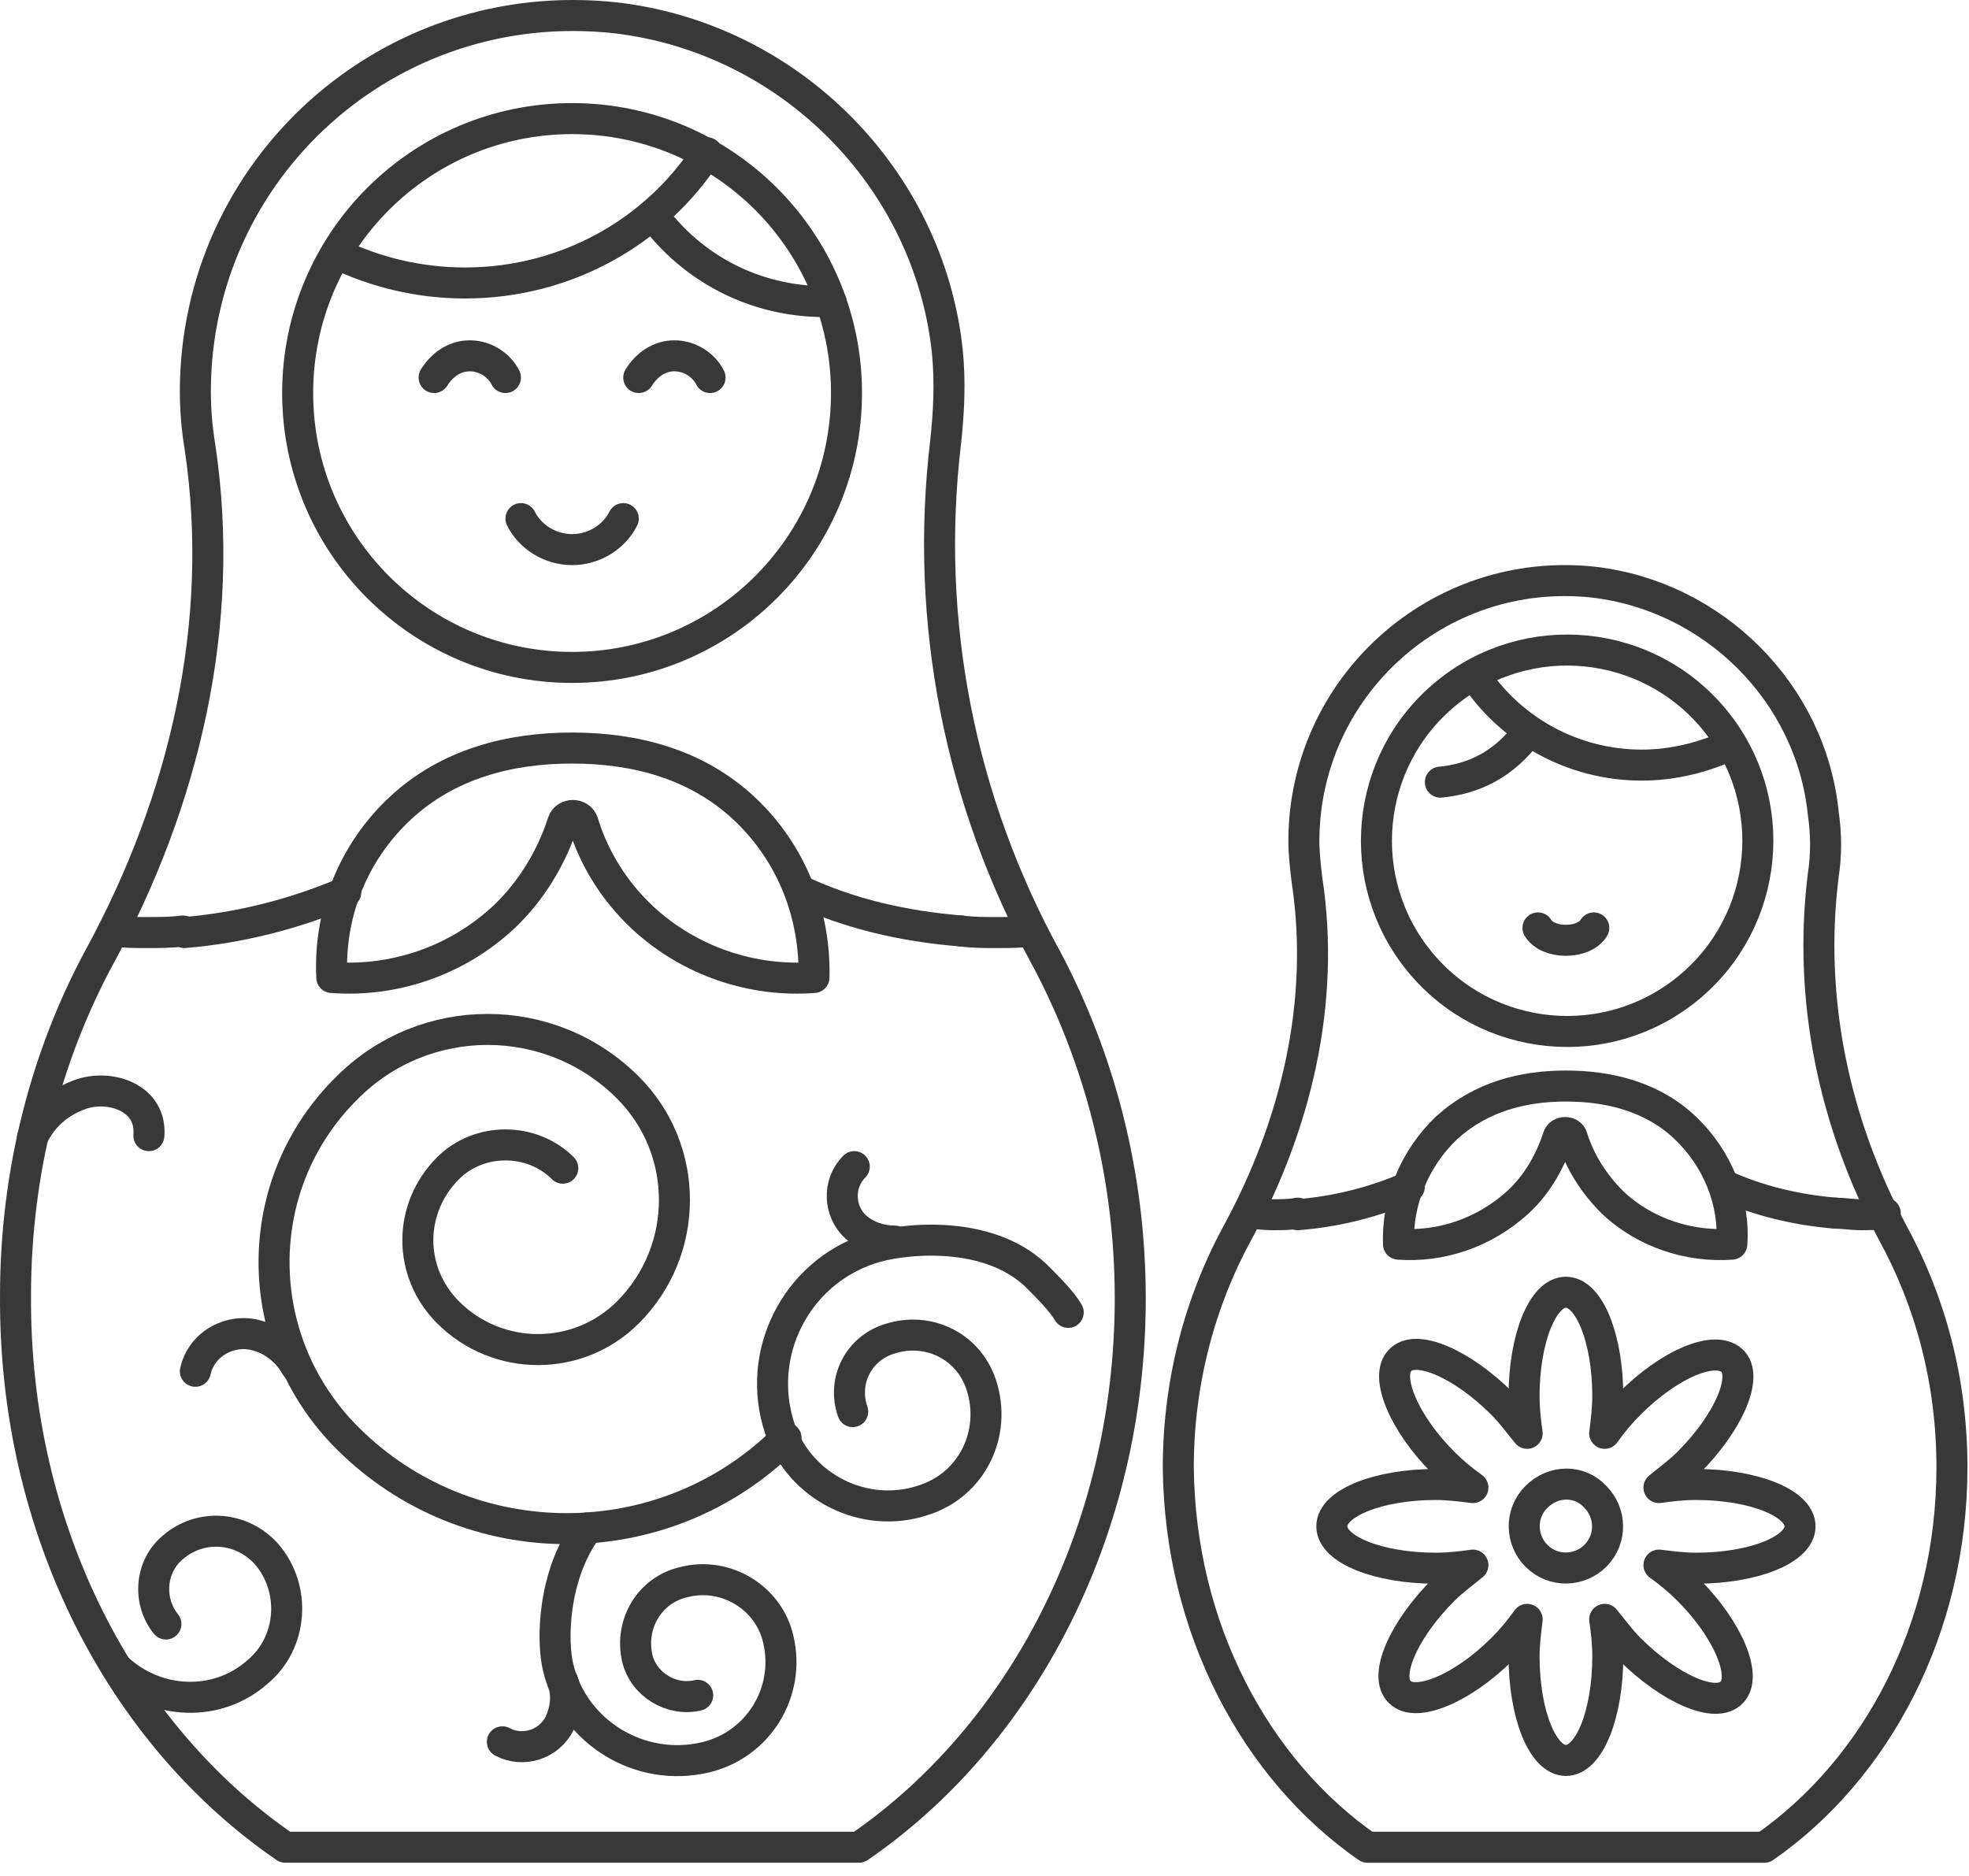
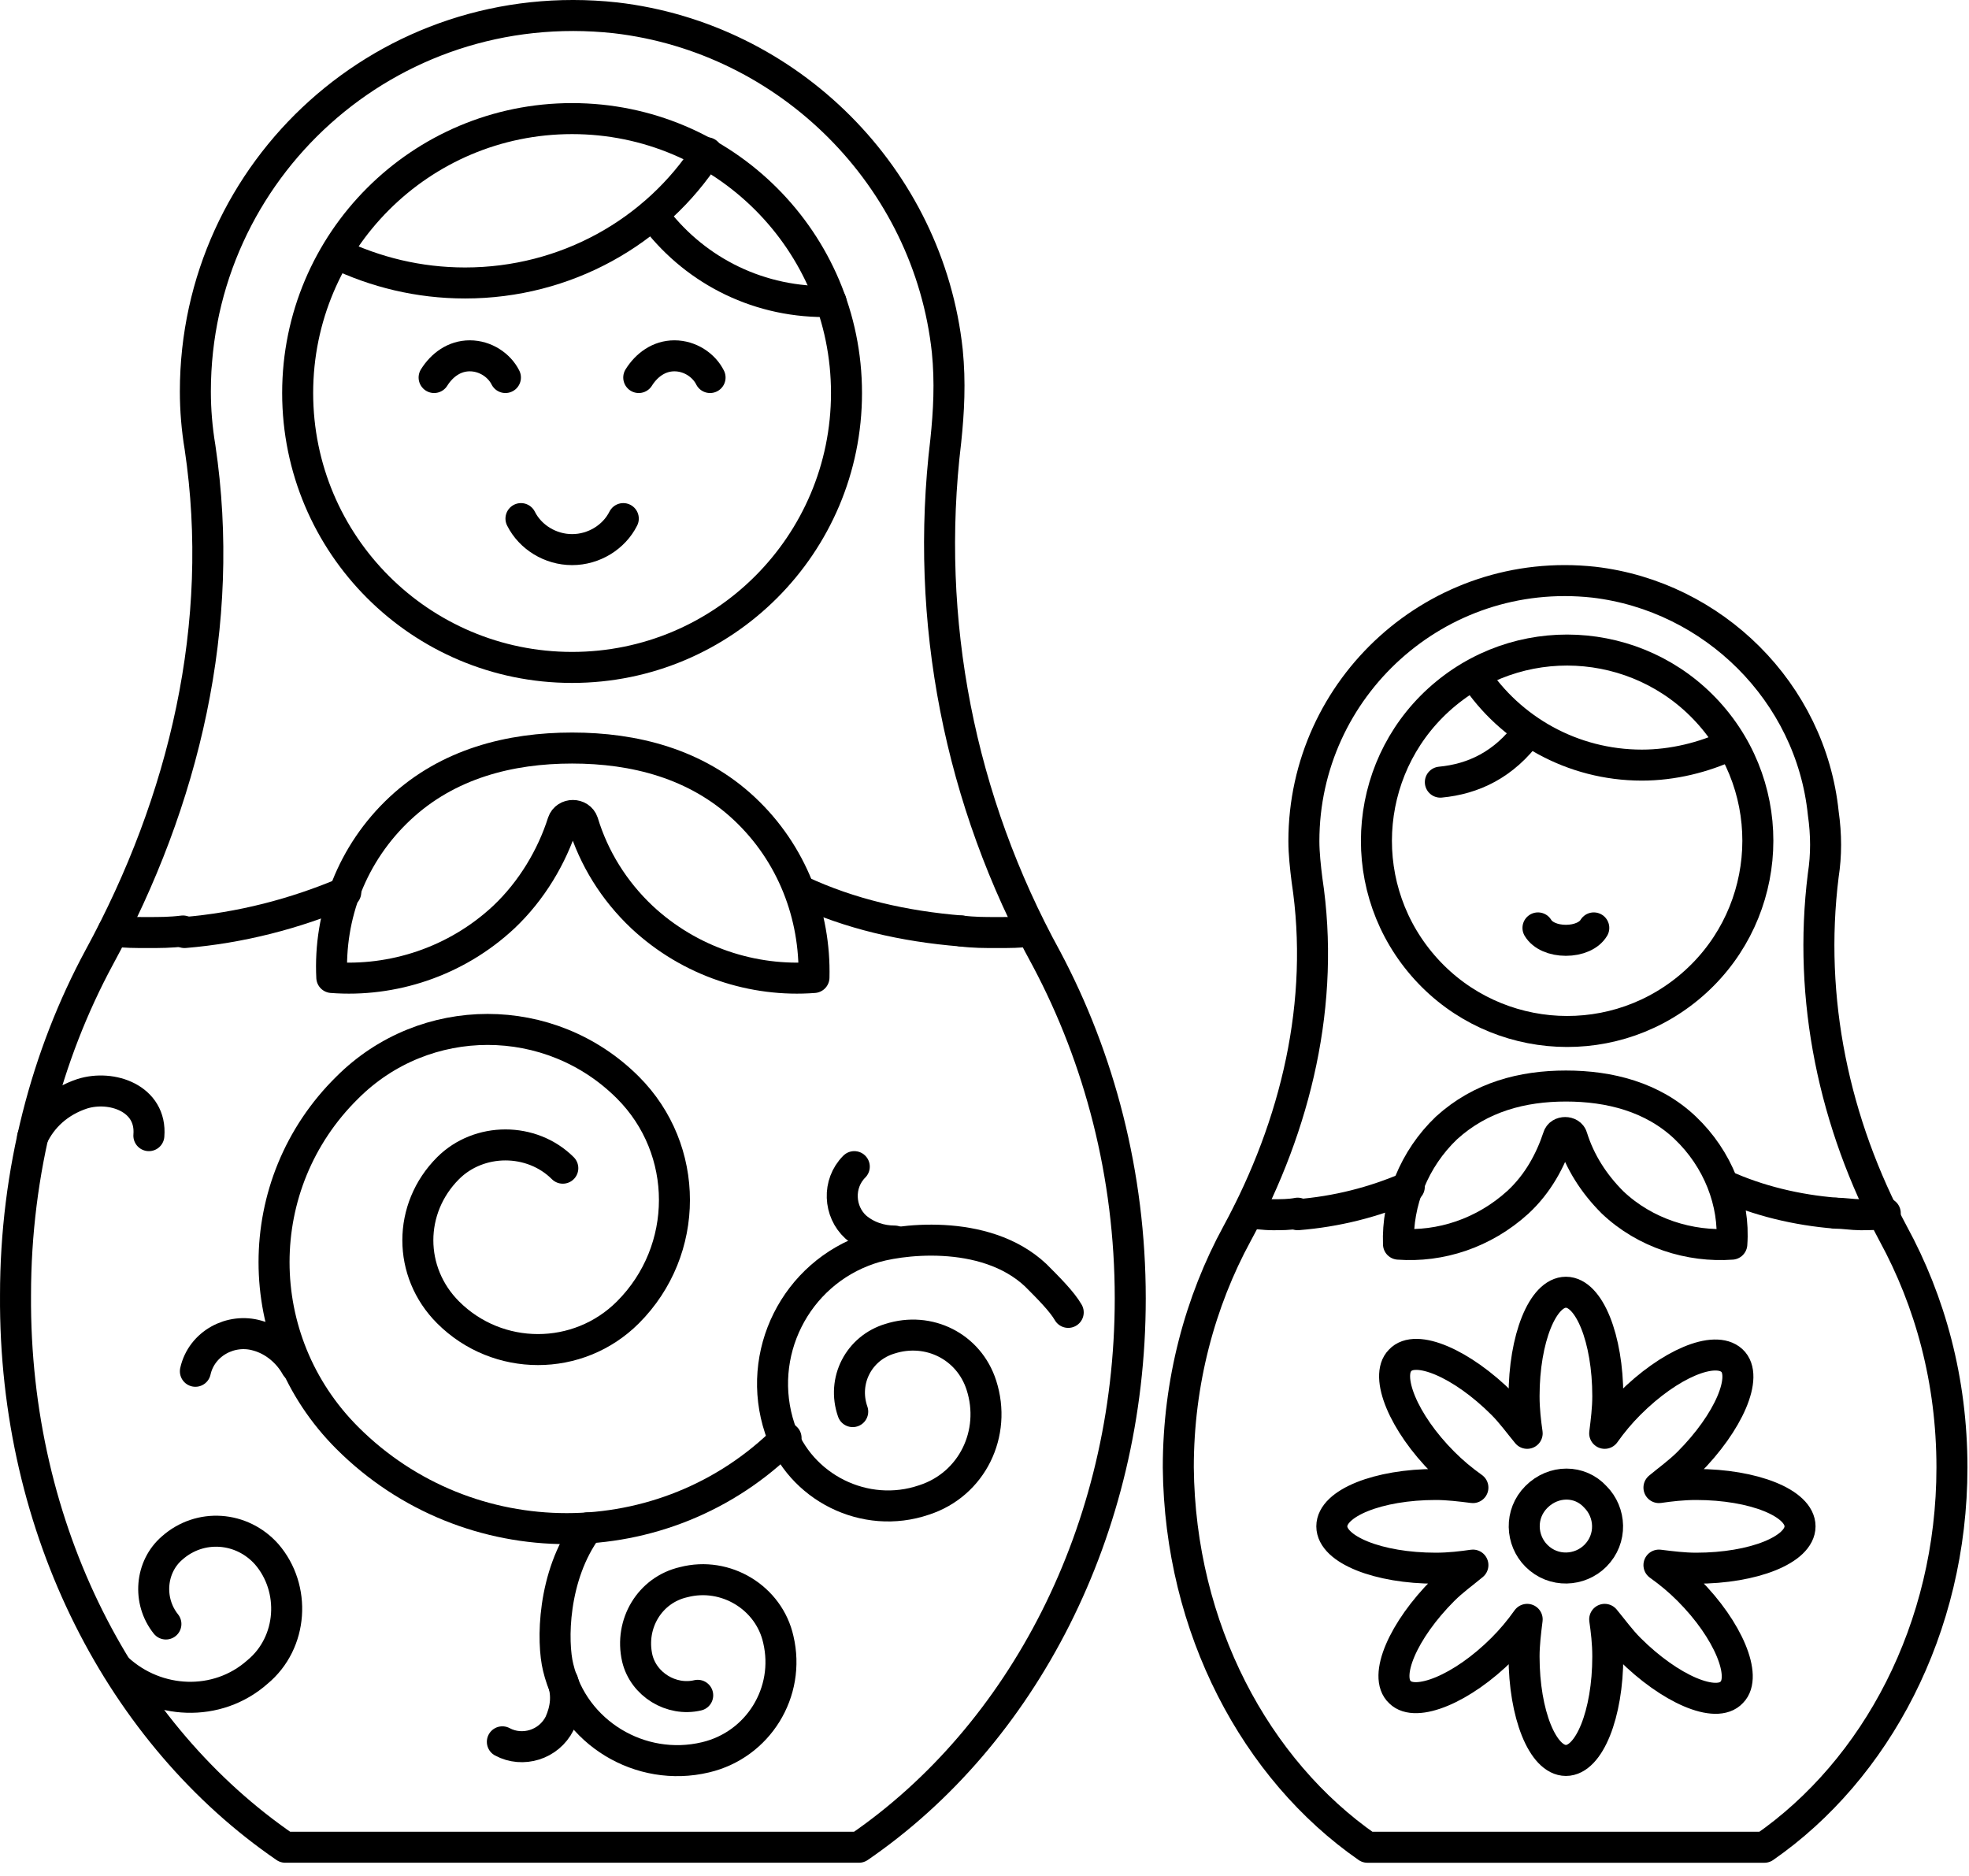
<svg xmlns="http://www.w3.org/2000/svg" width="127" height="121" viewBox="0 0 127 121" fill="none">
-   <path d="M36.899 43.05C46.675 43.05 54.599 35.126 54.599 25.35C54.599 15.575 46.675 7.65 36.899 7.65C27.124 7.65 19.199 15.575 19.199 25.35C19.199 35.126 27.124 43.05 36.899 43.05Z" stroke="#383838" stroke-width="2" stroke-miterlimit="10" stroke-linecap="round" stroke-linejoin="round" />
-   <path d="M18.401 119.15H55.401C65.901 111.95 72.901 98.75 72.901 83.75C72.901 75.75 70.901 68.25 67.501 61.85C61.901 51.65 59.601 40.05 61.001 28.45C61.201 26.55 61.301 24.65 61.101 22.65C59.901 11.45 50.901 2.45 39.701 1.15C25.001 -0.45 12.601 10.95 12.601 25.25C12.601 26.45 12.701 27.65 12.901 28.85C14.601 40.25 11.901 51.65 6.401 61.75C3.001 68.05 1.001 75.55 1.001 83.55C0.901 98.75 7.901 111.95 18.401 119.15Z" stroke="#383838" stroke-width="2" stroke-miterlimit="10" stroke-linecap="round" stroke-linejoin="round" />
-   <path d="M33.602 33.451C34.202 34.651 35.502 35.451 36.901 35.451C38.301 35.451 39.602 34.651 40.202 33.451" stroke="#383838" stroke-width="2" stroke-miterlimit="10" stroke-linecap="round" stroke-linejoin="round" />
-   <path d="M32.6 24.351C32.2 23.551 31.3 22.951 30.3 22.951C29.3 22.951 28.5 23.551 28 24.351" stroke="#383838" stroke-width="2" stroke-miterlimit="10" stroke-linecap="round" stroke-linejoin="round" />
-   <path d="M45.799 24.351C45.399 23.551 44.499 22.951 43.499 22.951C42.499 22.951 41.699 23.551 41.199 24.351" stroke="#383838" stroke-width="2" stroke-miterlimit="10" stroke-linecap="round" stroke-linejoin="round" />
-   <path d="M21.699 16.352C24.199 17.552 26.999 18.252 29.999 18.252C36.499 18.252 42.299 14.952 45.599 9.852" stroke="#383838" stroke-width="2" stroke-miterlimit="10" stroke-linecap="round" stroke-linejoin="round" />
-   <path d="M42.102 13.852C44.602 17.252 48.602 19.452 53.202 19.452C53.301 19.452 53.502 19.452 53.602 19.452" stroke="#383838" stroke-width="2" stroke-miterlimit="10" stroke-linecap="round" stroke-linejoin="round" />
-   <path d="M48.001 52.15C44.901 49.25 40.901 48.25 36.901 48.25C32.901 48.25 28.901 49.25 25.8 52.15C22.701 55.05 21.201 59.05 21.401 63.05C25.3 63.35 29.401 62.05 32.501 59.15C34.3 57.45 35.6 55.25 36.3 53.05C36.501 52.45 37.401 52.45 37.601 53.05C38.301 55.35 39.6 57.45 41.401 59.15C44.501 62.05 48.6 63.35 52.501 63.05C52.6 59.05 51.1 55.05 48.001 52.15Z" stroke="#383838" stroke-width="2" stroke-miterlimit="10" stroke-linecap="round" stroke-linejoin="round" />
-   <path d="M7.301 60.051C8.001 60.151 8.801 60.151 9.501 60.151C10.301 60.151 11.001 60.151 11.801 60.051" stroke="#383838" stroke-width="2" stroke-miterlimit="10" stroke-linecap="round" stroke-linejoin="round" />
-   <path d="M62 60.051C62.8 60.151 63.5 60.151 64.3 60.151C65.1 60.151 65.8 60.151 66.5 60.051" stroke="#383838" stroke-width="2" stroke-miterlimit="10" stroke-linecap="round" stroke-linejoin="round" />
-   <path d="M22.302 57.551C19.002 58.951 15.502 59.851 11.902 60.151" stroke="#383838" stroke-width="2" stroke-miterlimit="10" stroke-linecap="round" stroke-linejoin="round" />
-   <path d="M62.002 60.051C58.301 59.751 54.802 58.951 51.602 57.451" stroke="#383838" stroke-width="2" stroke-miterlimit="10" stroke-linecap="round" stroke-linejoin="round" />
-   <path d="M50.701 92.75C42.901 100.55 30.201 100.55 22.401 92.75C16.101 86.45 16.101 76.35 22.401 70.15C27.401 65.15 35.501 65.15 40.501 70.15C44.501 74.15 44.501 80.65 40.501 84.65C37.301 87.85 32.101 87.85 28.901 84.65C26.301 82.05 26.301 77.95 28.901 75.35C30.901 73.35 34.301 73.35 36.301 75.35" stroke="#383838" stroke-width="2" stroke-miterlimit="10" stroke-linecap="round" stroke-linejoin="round" />
-   <path d="M55 91.051C54.3 89.051 55.4 86.951 57.4 86.351C59.9 85.551 62.5 86.851 63.3 89.351C64.3 92.451 62.7 95.751 59.6 96.751C55.8 98.051 51.6 95.951 50.3 92.151C48.7 87.351 51.3 82.151 56.1 80.551C57.8 79.951 63.5 79.151 66.8 82.251C67.6 83.051 68.5 83.951 68.9 84.651" stroke="#383838" stroke-width="2" stroke-miterlimit="10" stroke-linecap="round" stroke-linejoin="round" />
-   <path d="M37.902 98.551C35.602 101.651 35.602 105.951 36.002 107.551C37.002 111.751 41.302 114.351 45.502 113.351C48.902 112.551 51.002 109.151 50.202 105.751C49.602 103.051 46.802 101.351 44.102 102.051C41.902 102.551 40.602 104.751 41.102 106.951C41.502 108.651 43.302 109.751 45.002 109.351" stroke="#383838" stroke-width="2" stroke-miterlimit="10" stroke-linecap="round" stroke-linejoin="round" />
-   <path d="M7.602 107.651C10.102 109.951 14.002 110.151 16.602 107.851C18.902 105.951 19.102 102.451 17.201 100.251C15.601 98.451 12.902 98.251 11.102 99.85C9.702 101.051 9.502 103.251 10.701 104.751" stroke="#383838" stroke-width="2" stroke-miterlimit="10" stroke-linecap="round" stroke-linejoin="round" />
-   <path d="M19.102 88.15C18.602 87.25 17.702 86.45 16.602 86.15C14.902 85.65 13.002 86.65 12.602 88.45" stroke="#383838" stroke-width="2" stroke-miterlimit="10" stroke-linecap="round" stroke-linejoin="round" />
-   <path d="M57.701 80.05C56.801 80.05 55.901 79.75 55.201 79.15C54.101 78.15 54.001 76.35 55.101 75.25" stroke="#383838" stroke-width="2" stroke-miterlimit="10" stroke-linecap="round" stroke-linejoin="round" />
-   <path d="M2.102 73.351C2.702 72.051 3.802 71.051 5.302 70.551C7.202 69.951 9.802 70.851 9.602 73.251" stroke="#383838" stroke-width="2" stroke-miterlimit="10" stroke-linecap="round" stroke-linejoin="round" />
-   <path d="M36.302 108.451C36.602 109.351 36.502 110.251 36.102 111.151C35.402 112.551 33.702 113.051 32.402 112.351" stroke="#383838" stroke-width="2" stroke-miterlimit="10" stroke-linecap="round" stroke-linejoin="round" />
-   <path d="M88.2 119.152H113.8C121 114.152 125.9 105.052 125.9 94.652C125.9 89.052 124.5 83.952 122.1 79.552C118.3 72.452 116.6 64.452 117.6 56.452C117.8 55.152 117.8 53.852 117.6 52.452C116.8 44.652 110.5 38.452 102.8 37.552C92.7 36.452 84.1 44.352 84.1 54.252C84.1 55.052 84.2 55.952 84.3 56.752C85.5 64.652 83.6 72.552 79.8 79.552C77.4 83.952 76 89.152 76 94.652C76.1 105.052 81 114.152 88.2 119.152Z" stroke="#383838" stroke-width="2" stroke-miterlimit="10" stroke-linecap="round" stroke-linejoin="round" />
-   <path d="M99.199 59.852C99.499 60.352 100.199 60.652 100.999 60.652C101.799 60.652 102.499 60.352 102.799 59.852" stroke="#383838" stroke-width="2" stroke-miterlimit="10" stroke-linecap="round" stroke-linejoin="round" />
-   <path d="M108.899 63.727C114.144 59.408 114.894 51.656 110.576 46.412C106.258 41.168 98.505 40.417 93.261 44.736C88.017 49.054 87.266 56.806 91.585 62.05C95.903 67.295 103.655 68.045 108.899 63.727Z" stroke="#383838" stroke-width="2" stroke-miterlimit="10" stroke-linecap="round" stroke-linejoin="round" />
-   <path d="M111.602 48.051C109.902 48.851 107.901 49.351 105.901 49.351C101.401 49.351 97.402 47.051 95.102 43.551" stroke="#383838" stroke-width="2" stroke-miterlimit="10" stroke-linecap="round" stroke-linejoin="round" />
-   <path d="M98.602 47.15C97.002 49.35 95.002 50.25 92.902 50.45" stroke="#383838" stroke-width="2" stroke-miterlimit="10" stroke-linecap="round" stroke-linejoin="round" />
-   <path d="M108.702 72.751C106.602 70.751 103.802 70.051 101.002 70.051C98.201 70.051 95.502 70.751 93.302 72.751C91.202 74.751 90.102 77.551 90.202 80.251C92.902 80.451 95.701 79.551 97.901 77.551C99.201 76.351 100.002 74.851 100.502 73.351C100.602 72.951 101.302 72.951 101.402 73.351C101.902 74.951 102.802 76.351 104.002 77.551C106.102 79.551 109.002 80.451 111.702 80.251C111.902 77.551 110.802 74.751 108.702 72.751Z" stroke="#383838" stroke-width="2" stroke-miterlimit="10" stroke-linecap="round" stroke-linejoin="round" />
-   <path d="M80.5 78.252C81 78.252 81.5 78.352 82.1 78.352C82.6 78.352 83.2 78.352 83.7 78.252" stroke="#383838" stroke-width="2" stroke-miterlimit="10" stroke-linecap="round" stroke-linejoin="round" />
-   <path d="M118.398 78.252C118.898 78.252 119.498 78.352 119.998 78.352C120.498 78.352 120.999 78.352 121.599 78.252" stroke="#383838" stroke-width="2" stroke-miterlimit="10" stroke-linecap="round" stroke-linejoin="round" />
-   <path d="M90.899 76.551C88.599 77.551 86.199 78.151 83.699 78.351" stroke="#383838" stroke-width="2" stroke-miterlimit="10" stroke-linecap="round" stroke-linejoin="round" />
-   <path d="M118.399 78.251C115.899 78.051 113.399 77.451 111.199 76.451" stroke="#383838" stroke-width="2" stroke-miterlimit="10" stroke-linecap="round" stroke-linejoin="round" />
-   <path d="M99.1 96.552C98 97.652 98.1 99.352 99.1 100.352C100.2 101.452 101.9 101.352 102.9 100.352C104 99.252 103.9 97.552 102.9 96.552C101.9 95.452 100.2 95.452 99.1 96.552Z" stroke="#383838" stroke-width="2" stroke-miterlimit="10" stroke-linecap="round" stroke-linejoin="round" />
-   <path d="M93.102 94.352C93.702 94.952 94.302 95.452 95.002 95.952C94.202 95.852 93.402 95.752 92.602 95.752C88.902 95.752 85.902 96.952 85.902 98.452C85.902 99.952 88.902 101.152 92.602 101.152C93.502 101.152 94.302 101.052 95.002 100.952C94.402 101.452 93.702 101.952 93.102 102.552C90.502 105.152 89.202 108.152 90.302 109.152C91.302 110.152 94.302 108.952 96.902 106.352C97.502 105.752 98.002 105.152 98.502 104.452C98.402 105.252 98.302 106.052 98.302 106.852C98.302 110.552 99.502 113.552 101.002 113.552C102.502 113.552 103.702 110.552 103.702 106.852C103.702 105.952 103.602 105.152 103.502 104.452C104.002 105.052 104.502 105.752 105.102 106.352C107.702 108.952 110.702 110.252 111.702 109.152C112.702 108.152 111.502 105.152 108.902 102.552C108.302 101.952 107.702 101.452 107.002 100.952C107.802 101.052 108.602 101.152 109.402 101.152C113.102 101.152 116.102 99.952 116.102 98.452C116.102 96.952 113.102 95.752 109.402 95.752C108.502 95.752 107.702 95.852 107.002 95.952C107.602 95.452 108.302 94.952 108.902 94.352C111.502 91.752 112.802 88.752 111.702 87.752C110.602 86.752 107.702 87.952 105.102 90.552C104.502 91.152 104.002 91.752 103.502 92.452C103.602 91.652 103.702 90.852 103.702 90.052C103.702 86.352 102.502 83.352 101.002 83.352C99.502 83.352 98.302 86.352 98.302 90.052C98.302 90.952 98.402 91.752 98.502 92.452C98.002 91.852 97.502 91.152 96.902 90.552C94.302 87.952 91.302 86.652 90.302 87.752C89.302 88.752 90.502 91.752 93.102 94.352Z" stroke="#383838" stroke-width="2" stroke-miterlimit="10" stroke-linecap="round" stroke-linejoin="round" />
+   <path d="M36.899 43.05C46.675 43.05 54.599 35.126 54.599 25.35C54.599 15.575 46.675 7.65 36.899 7.65C27.124 7.65 19.199 15.575 19.199 25.35C19.199 35.126 27.124 43.05 36.899 43.05Z" stroke="currentColor" stroke-width="2" stroke-miterlimit="10" stroke-linecap="round" stroke-linejoin="round" />
+   <path d="M18.401 119.15H55.401C65.901 111.95 72.901 98.75 72.901 83.75C72.901 75.75 70.901 68.25 67.501 61.85C61.901 51.65 59.601 40.05 61.001 28.45C61.201 26.55 61.301 24.65 61.101 22.65C59.901 11.45 50.901 2.45 39.701 1.15C25.001 -0.45 12.601 10.95 12.601 25.25C12.601 26.45 12.701 27.65 12.901 28.85C14.601 40.25 11.901 51.65 6.401 61.75C3.001 68.05 1.001 75.55 1.001 83.55C0.901 98.75 7.901 111.95 18.401 119.15Z" stroke="currentColor" stroke-width="2" stroke-miterlimit="10" stroke-linecap="round" stroke-linejoin="round" />
+   <path d="M33.602 33.451C34.202 34.651 35.502 35.451 36.901 35.451C38.301 35.451 39.602 34.651 40.202 33.451" stroke="currentColor" stroke-width="2" stroke-miterlimit="10" stroke-linecap="round" stroke-linejoin="round" />
+   <path d="M32.6 24.351C32.2 23.551 31.3 22.951 30.3 22.951C29.3 22.951 28.5 23.551 28 24.351" stroke="currentColor" stroke-width="2" stroke-miterlimit="10" stroke-linecap="round" stroke-linejoin="round" />
+   <path d="M45.799 24.351C45.399 23.551 44.499 22.951 43.499 22.951C42.499 22.951 41.699 23.551 41.199 24.351" stroke="currentColor" stroke-width="2" stroke-miterlimit="10" stroke-linecap="round" stroke-linejoin="round" />
+   <path d="M21.699 16.352C24.199 17.552 26.999 18.252 29.999 18.252C36.499 18.252 42.299 14.952 45.599 9.852" stroke="currentColor" stroke-width="2" stroke-miterlimit="10" stroke-linecap="round" stroke-linejoin="round" />
+   <path d="M42.102 13.852C44.602 17.252 48.602 19.452 53.202 19.452C53.301 19.452 53.502 19.452 53.602 19.452" stroke="currentColor" stroke-width="2" stroke-miterlimit="10" stroke-linecap="round" stroke-linejoin="round" />
+   <path d="M48.001 52.15C44.901 49.25 40.901 48.25 36.901 48.25C32.901 48.25 28.901 49.25 25.8 52.15C22.701 55.05 21.201 59.05 21.401 63.05C25.3 63.35 29.401 62.05 32.501 59.15C34.3 57.45 35.6 55.25 36.3 53.05C36.501 52.45 37.401 52.45 37.601 53.05C38.301 55.35 39.6 57.45 41.401 59.15C44.501 62.05 48.6 63.35 52.501 63.05C52.6 59.05 51.1 55.05 48.001 52.15Z" stroke="currentColor" stroke-width="2" stroke-miterlimit="10" stroke-linecap="round" stroke-linejoin="round" />
+   <path d="M7.301 60.051C8.001 60.151 8.801 60.151 9.501 60.151C10.301 60.151 11.001 60.151 11.801 60.051" stroke="currentColor" stroke-width="2" stroke-miterlimit="10" stroke-linecap="round" stroke-linejoin="round" />
+   <path d="M62 60.051C62.8 60.151 63.5 60.151 64.3 60.151C65.1 60.151 65.8 60.151 66.5 60.051" stroke="currentColor" stroke-width="2" stroke-miterlimit="10" stroke-linecap="round" stroke-linejoin="round" />
+   <path d="M22.302 57.551C19.002 58.951 15.502 59.851 11.902 60.151" stroke="currentColor" stroke-width="2" stroke-miterlimit="10" stroke-linecap="round" stroke-linejoin="round" />
+   <path d="M62.002 60.051C58.301 59.751 54.802 58.951 51.602 57.451" stroke="currentColor" stroke-width="2" stroke-miterlimit="10" stroke-linecap="round" stroke-linejoin="round" />
+   <path d="M50.701 92.75C42.901 100.55 30.201 100.55 22.401 92.75C16.101 86.45 16.101 76.35 22.401 70.15C27.401 65.15 35.501 65.15 40.501 70.15C44.501 74.15 44.501 80.65 40.501 84.65C37.301 87.85 32.101 87.85 28.901 84.65C26.301 82.05 26.301 77.95 28.901 75.35C30.901 73.35 34.301 73.35 36.301 75.35" stroke="currentColor" stroke-width="2" stroke-miterlimit="10" stroke-linecap="round" stroke-linejoin="round" />
+   <path d="M55 91.051C54.3 89.051 55.4 86.951 57.4 86.351C59.9 85.551 62.5 86.851 63.3 89.351C64.3 92.451 62.7 95.751 59.6 96.751C55.8 98.051 51.6 95.951 50.3 92.151C48.7 87.351 51.3 82.151 56.1 80.551C57.8 79.951 63.5 79.151 66.8 82.251C67.6 83.051 68.5 83.951 68.9 84.651" stroke="currentColor" stroke-width="2" stroke-miterlimit="10" stroke-linecap="round" stroke-linejoin="round" />
+   <path d="M37.902 98.551C35.602 101.651 35.602 105.951 36.002 107.551C37.002 111.751 41.302 114.351 45.502 113.351C48.902 112.551 51.002 109.151 50.202 105.751C49.602 103.051 46.802 101.351 44.102 102.051C41.902 102.551 40.602 104.751 41.102 106.951C41.502 108.651 43.302 109.751 45.002 109.351" stroke="currentColor" stroke-width="2" stroke-miterlimit="10" stroke-linecap="round" stroke-linejoin="round" />
+   <path d="M7.602 107.651C10.102 109.951 14.002 110.151 16.602 107.851C18.902 105.951 19.102 102.451 17.201 100.251C15.601 98.451 12.902 98.251 11.102 99.85C9.702 101.051 9.502 103.251 10.701 104.751" stroke="currentColor" stroke-width="2" stroke-miterlimit="10" stroke-linecap="round" stroke-linejoin="round" />
+   <path d="M19.102 88.15C18.602 87.25 17.702 86.45 16.602 86.15C14.902 85.65 13.002 86.65 12.602 88.45" stroke="currentColor" stroke-width="2" stroke-miterlimit="10" stroke-linecap="round" stroke-linejoin="round" />
+   <path d="M57.701 80.05C56.801 80.05 55.901 79.75 55.201 79.15C54.101 78.15 54.001 76.35 55.101 75.25" stroke="currentColor" stroke-width="2" stroke-miterlimit="10" stroke-linecap="round" stroke-linejoin="round" />
+   <path d="M2.102 73.351C2.702 72.051 3.802 71.051 5.302 70.551C7.202 69.951 9.802 70.851 9.602 73.251" stroke="currentColor" stroke-width="2" stroke-miterlimit="10" stroke-linecap="round" stroke-linejoin="round" />
+   <path d="M36.302 108.451C36.602 109.351 36.502 110.251 36.102 111.151C35.402 112.551 33.702 113.051 32.402 112.351" stroke="currentColor" stroke-width="2" stroke-miterlimit="10" stroke-linecap="round" stroke-linejoin="round" />
+   <path d="M88.2 119.152H113.8C121 114.152 125.9 105.052 125.9 94.652C125.9 89.052 124.5 83.952 122.1 79.552C118.3 72.452 116.6 64.452 117.6 56.452C117.8 55.152 117.8 53.852 117.6 52.452C116.8 44.652 110.5 38.452 102.8 37.552C92.7 36.452 84.1 44.352 84.1 54.252C84.1 55.052 84.2 55.952 84.3 56.752C85.5 64.652 83.6 72.552 79.8 79.552C77.4 83.952 76 89.152 76 94.652C76.1 105.052 81 114.152 88.2 119.152Z" stroke="currentColor" stroke-width="2" stroke-miterlimit="10" stroke-linecap="round" stroke-linejoin="round" />
+   <path d="M99.199 59.852C99.499 60.352 100.199 60.652 100.999 60.652C101.799 60.652 102.499 60.352 102.799 59.852" stroke="currentColor" stroke-width="2" stroke-miterlimit="10" stroke-linecap="round" stroke-linejoin="round" />
+   <path d="M108.899 63.727C114.144 59.408 114.894 51.656 110.576 46.412C106.258 41.168 98.505 40.417 93.261 44.736C88.017 49.054 87.266 56.806 91.585 62.05C95.903 67.295 103.655 68.045 108.899 63.727Z" stroke="currentColor" stroke-width="2" stroke-miterlimit="10" stroke-linecap="round" stroke-linejoin="round" />
+   <path d="M111.602 48.051C109.902 48.851 107.901 49.351 105.901 49.351C101.401 49.351 97.402 47.051 95.102 43.551" stroke="currentColor" stroke-width="2" stroke-miterlimit="10" stroke-linecap="round" stroke-linejoin="round" />
+   <path d="M98.602 47.15C97.002 49.35 95.002 50.25 92.902 50.45" stroke="currentColor" stroke-width="2" stroke-miterlimit="10" stroke-linecap="round" stroke-linejoin="round" />
+   <path d="M108.702 72.751C106.602 70.751 103.802 70.051 101.002 70.051C98.201 70.051 95.502 70.751 93.302 72.751C91.202 74.751 90.102 77.551 90.202 80.251C92.902 80.451 95.701 79.551 97.901 77.551C99.201 76.351 100.002 74.851 100.502 73.351C100.602 72.951 101.302 72.951 101.402 73.351C101.902 74.951 102.802 76.351 104.002 77.551C106.102 79.551 109.002 80.451 111.702 80.251C111.902 77.551 110.802 74.751 108.702 72.751Z" stroke="currentColor" stroke-width="2" stroke-miterlimit="10" stroke-linecap="round" stroke-linejoin="round" />
+   <path d="M80.5 78.252C81 78.252 81.5 78.352 82.1 78.352C82.6 78.352 83.2 78.352 83.7 78.252" stroke="currentColor" stroke-width="2" stroke-miterlimit="10" stroke-linecap="round" stroke-linejoin="round" />
+   <path d="M118.398 78.252C118.898 78.252 119.498 78.352 119.998 78.352C120.498 78.352 120.999 78.352 121.599 78.252" stroke="currentColor" stroke-width="2" stroke-miterlimit="10" stroke-linecap="round" stroke-linejoin="round" />
+   <path d="M90.899 76.551C88.599 77.551 86.199 78.151 83.699 78.351" stroke="currentColor" stroke-width="2" stroke-miterlimit="10" stroke-linecap="round" stroke-linejoin="round" />
+   <path d="M118.399 78.251C115.899 78.051 113.399 77.451 111.199 76.451" stroke="currentColor" stroke-width="2" stroke-miterlimit="10" stroke-linecap="round" stroke-linejoin="round" />
+   <path d="M99.1 96.552C98 97.652 98.1 99.352 99.1 100.352C100.2 101.452 101.9 101.352 102.9 100.352C104 99.252 103.9 97.552 102.9 96.552C101.9 95.452 100.2 95.452 99.1 96.552Z" stroke="currentColor" stroke-width="2" stroke-miterlimit="10" stroke-linecap="round" stroke-linejoin="round" />
+   <path d="M93.102 94.352C93.702 94.952 94.302 95.452 95.002 95.952C94.202 95.852 93.402 95.752 92.602 95.752C88.902 95.752 85.902 96.952 85.902 98.452C85.902 99.952 88.902 101.152 92.602 101.152C93.502 101.152 94.302 101.052 95.002 100.952C94.402 101.452 93.702 101.952 93.102 102.552C90.502 105.152 89.202 108.152 90.302 109.152C91.302 110.152 94.302 108.952 96.902 106.352C97.502 105.752 98.002 105.152 98.502 104.452C98.402 105.252 98.302 106.052 98.302 106.852C98.302 110.552 99.502 113.552 101.002 113.552C102.502 113.552 103.702 110.552 103.702 106.852C103.702 105.952 103.602 105.152 103.502 104.452C104.002 105.052 104.502 105.752 105.102 106.352C107.702 108.952 110.702 110.252 111.702 109.152C112.702 108.152 111.502 105.152 108.902 102.552C108.302 101.952 107.702 101.452 107.002 100.952C107.802 101.052 108.602 101.152 109.402 101.152C113.102 101.152 116.102 99.952 116.102 98.452C116.102 96.952 113.102 95.752 109.402 95.752C108.502 95.752 107.702 95.852 107.002 95.952C107.602 95.452 108.302 94.952 108.902 94.352C111.502 91.752 112.802 88.752 111.702 87.752C110.602 86.752 107.702 87.952 105.102 90.552C104.502 91.152 104.002 91.752 103.502 92.452C103.602 91.652 103.702 90.852 103.702 90.052C103.702 86.352 102.502 83.352 101.002 83.352C99.502 83.352 98.302 86.352 98.302 90.052C98.302 90.952 98.402 91.752 98.502 92.452C98.002 91.852 97.502 91.152 96.902 90.552C94.302 87.952 91.302 86.652 90.302 87.752C89.302 88.752 90.502 91.752 93.102 94.352Z" stroke="currentColor" stroke-width="2" stroke-miterlimit="10" stroke-linecap="round" stroke-linejoin="round" />
</svg>
